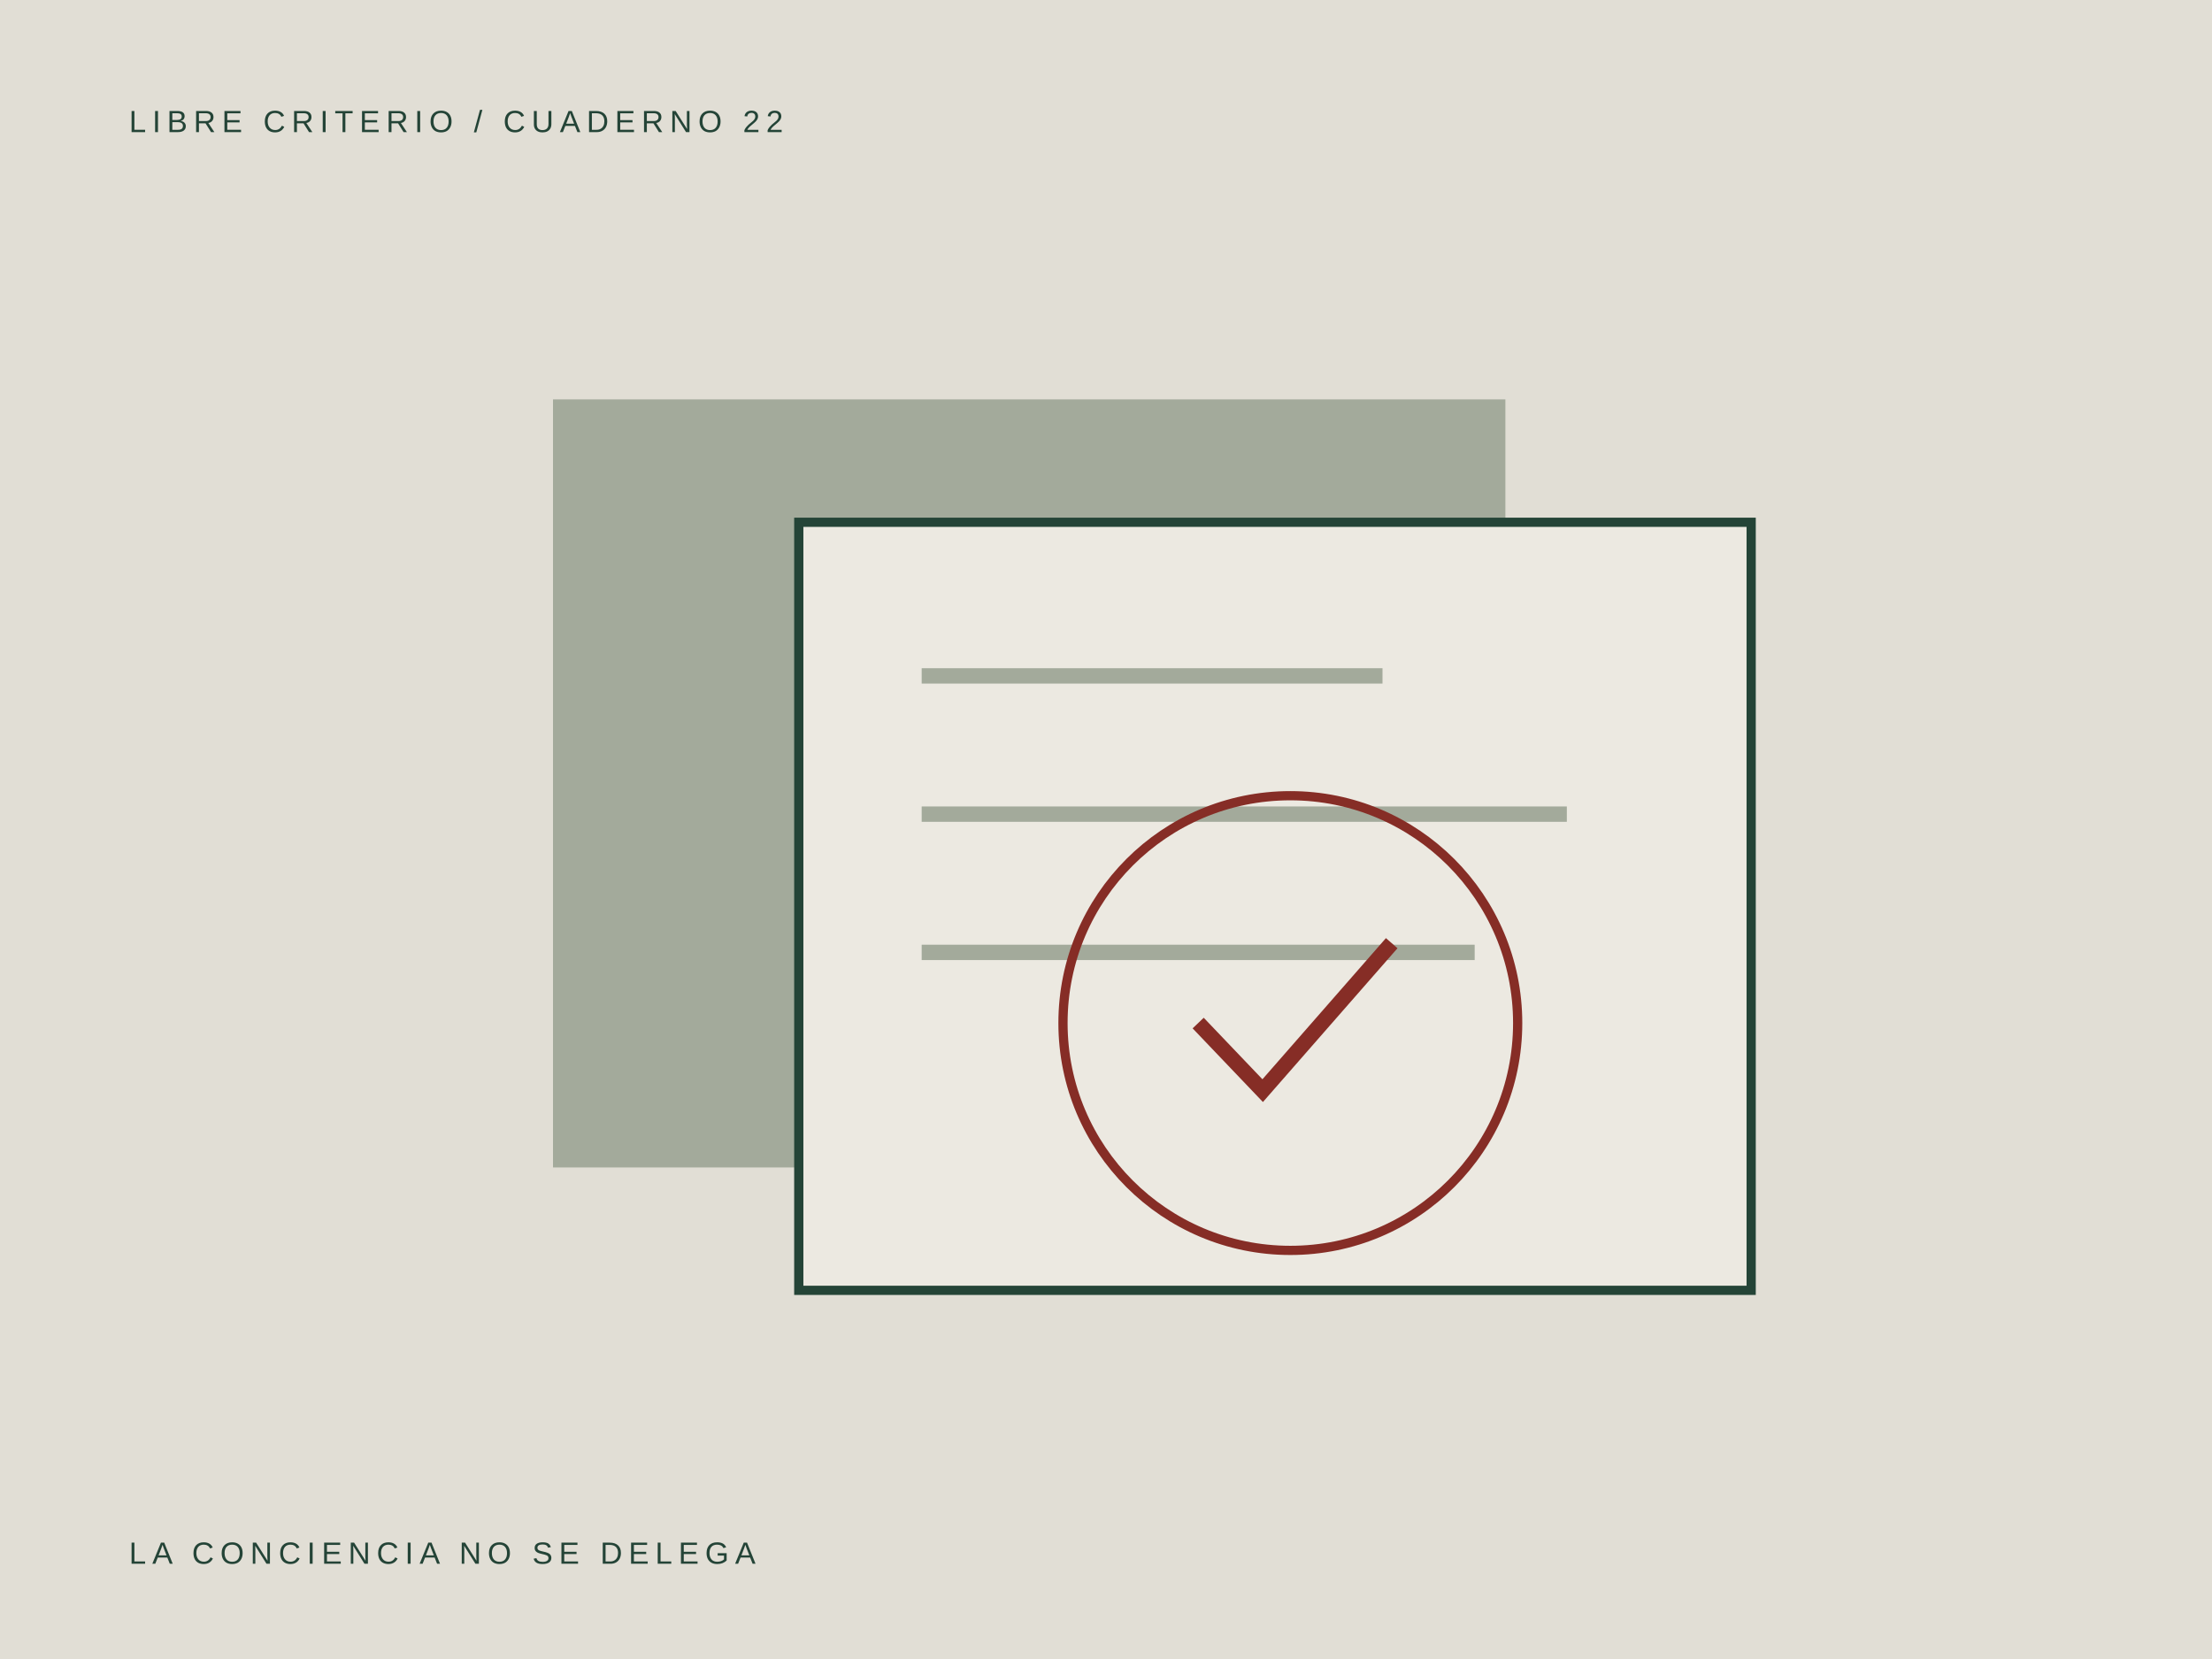
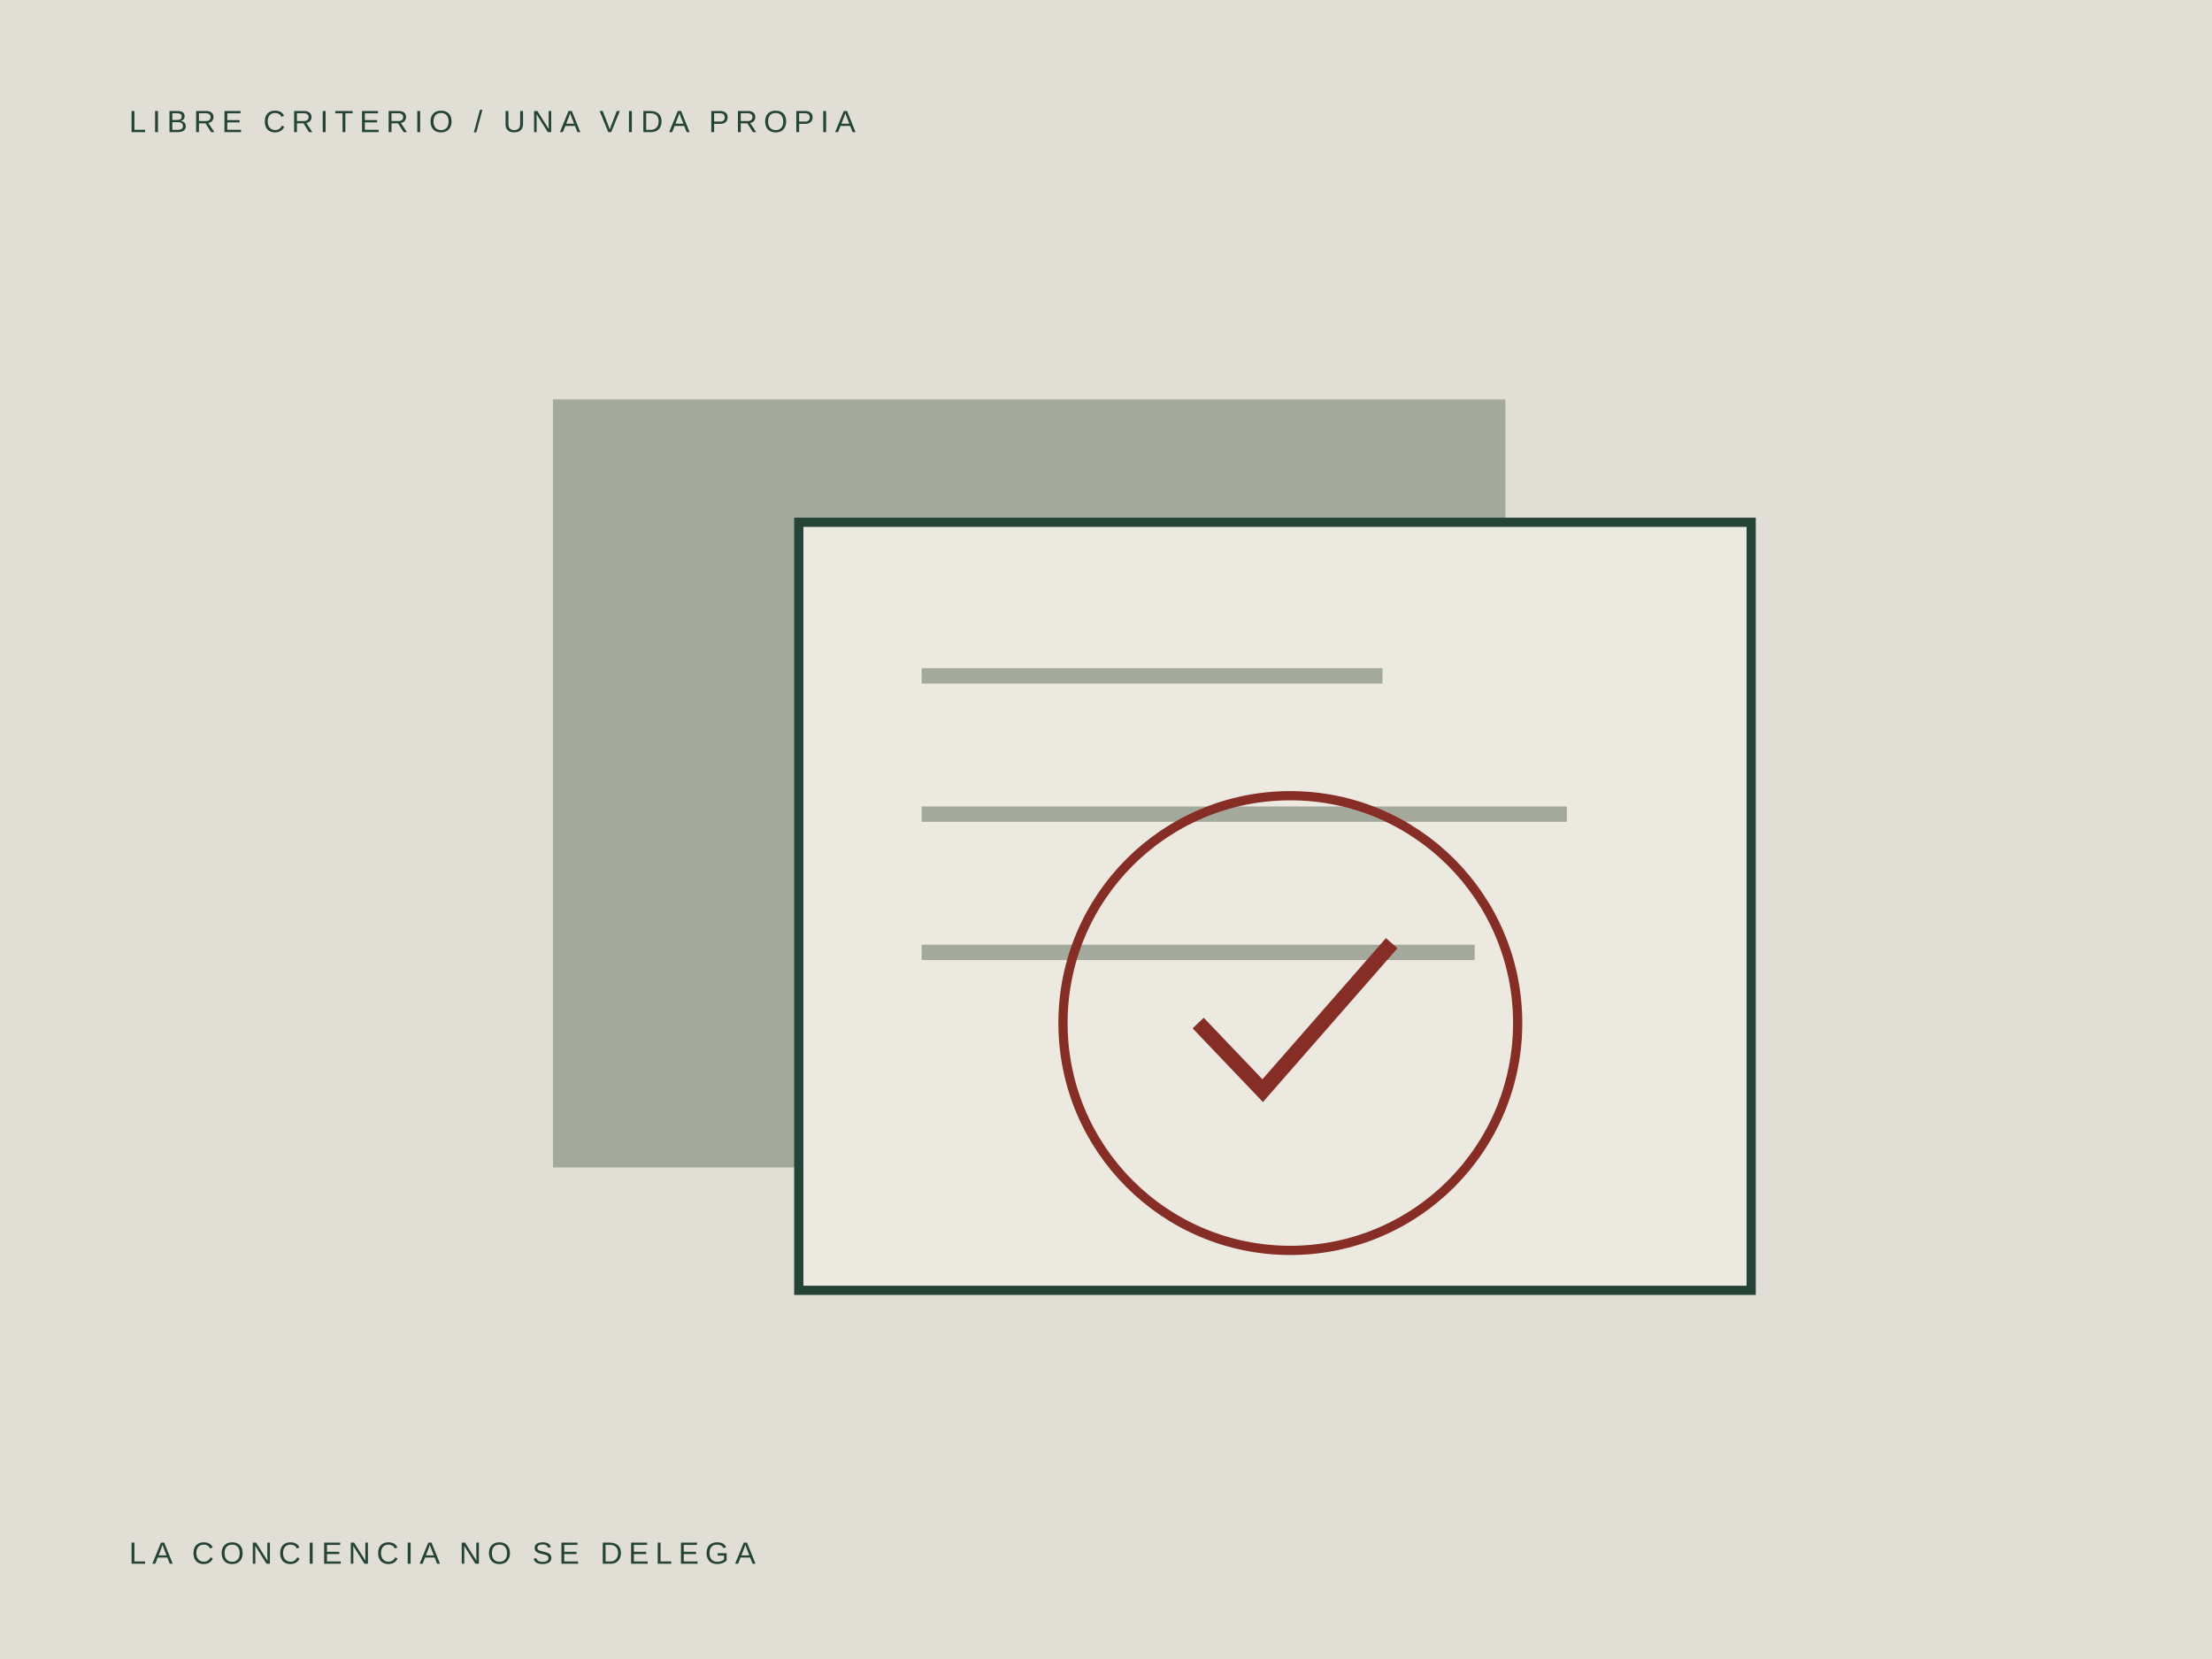
<svg xmlns="http://www.w3.org/2000/svg" viewBox="0 0 720 540" width="720" height="540" role="img" aria-label="LA CONCIENCIA NO SE DELEGA">
  <rect width="720" height="540" fill="#e1ded5" />
  <path d="M180 130h310v250H180Z" fill="#a3aa9b" />
  <path d="M260 170h310v250H260Z" fill="#ece9e1" stroke="#244437" stroke-width="3" />
  <path d="M300 220h150m-150 45h210m-210 45h180" stroke="#a3aa9b" stroke-width="5" />
  <circle cx="420" cy="333" r="74" fill="none" stroke="#862d26" stroke-width="3" />
  <path d="m390 333 21 22 42-48" fill="none" stroke="#862d26" stroke-width="5" />
-   <text x="42" y="43" fill="#244437" font-family="Arial" font-size="10" letter-spacing="2">LIBRE CRITERIO / CUADERNO 22</text>
+   <text x="42" y="43" fill="#244437" font-family="Arial" font-size="10" letter-spacing="2">LIBRE CRITERIO / UNA VIDA PROPIA</text>
  <text x="42" y="509" fill="#244437" font-family="Arial" font-size="10" letter-spacing="2">LA CONCIENCIA NO SE DELEGA</text>
</svg>
